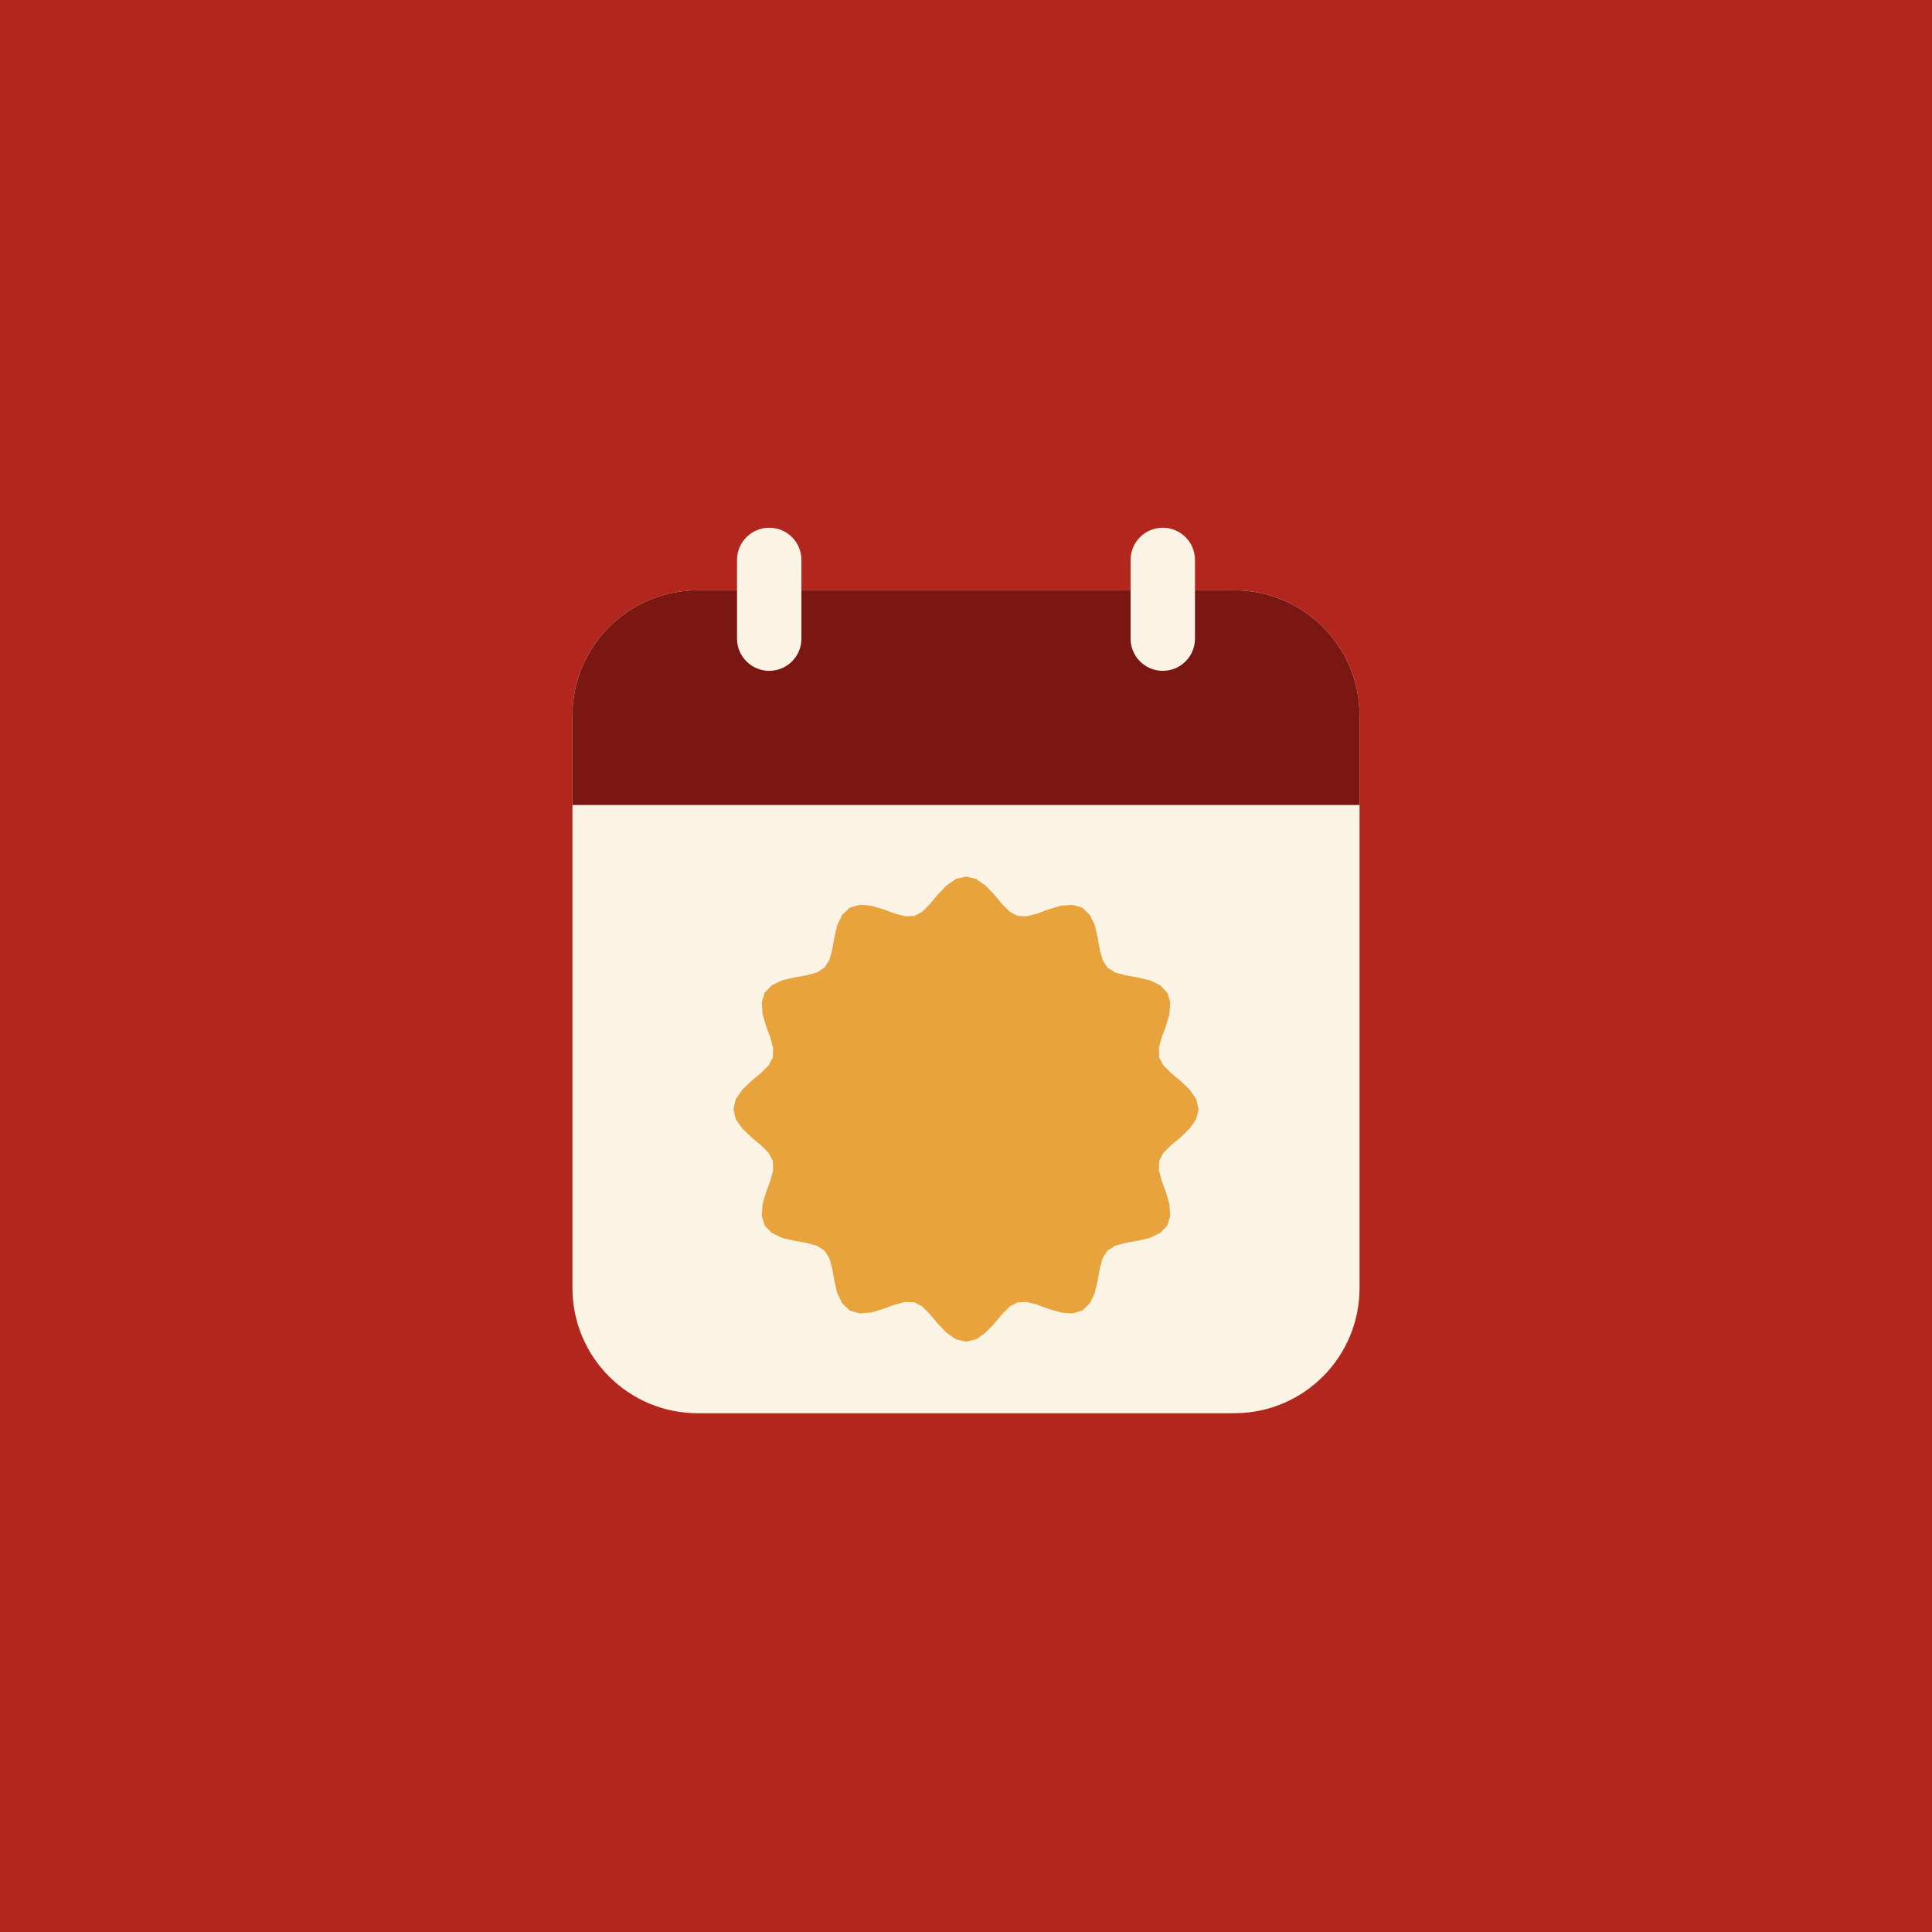
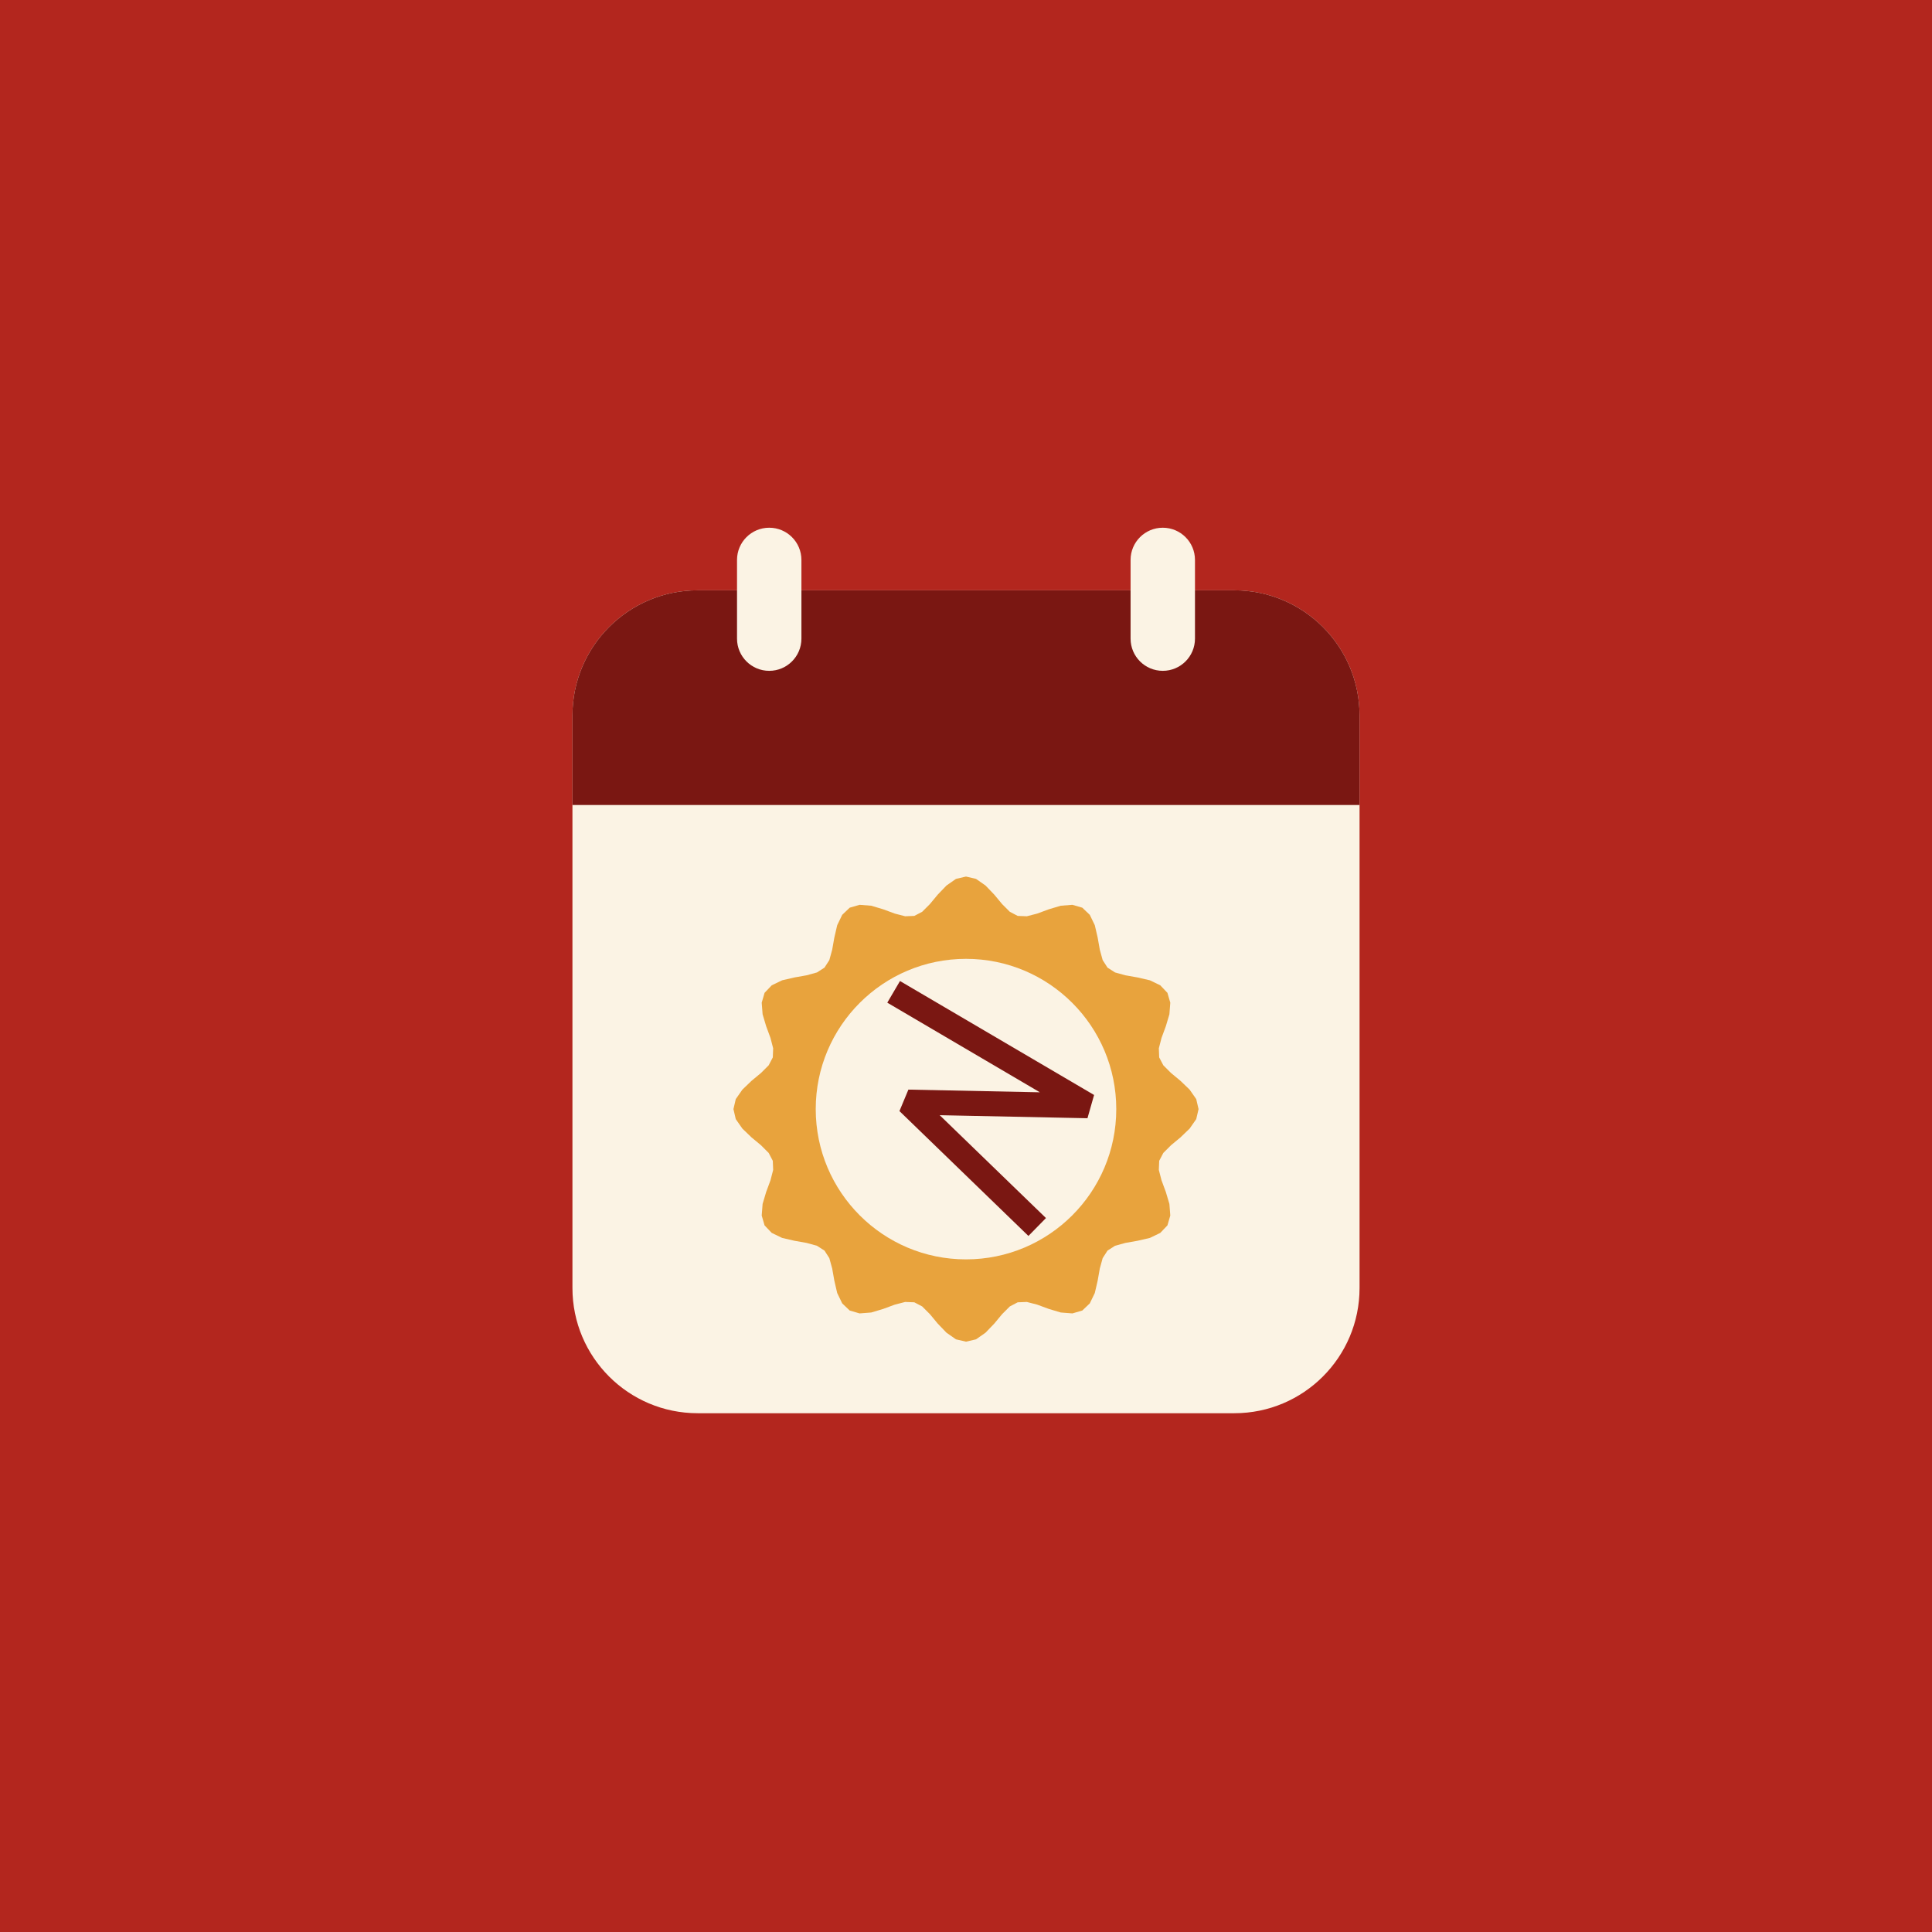
<svg xmlns="http://www.w3.org/2000/svg" viewBox="0 0 108 108">
  <rect width="108" height="108" fill="#B3261E" />
  <path d="M39.00,33.00H69.00A7.0,7.0 0,0 1 76.00,40.00V72.00A7.0,7.0 0,0 1 69.00,79.00H39.00A7.0,7.0 0,0 1 32.00,72.00V40.00A7.0,7.0 0,0 1 39.00,33.00Z" fill="#FBF3E4" />
  <path d="M39.00,33.00H69.00A7.0,7.0 0,0 1 76.00,40.00V45.00H32.00V40.00A7.0,7.0 0,0 1 39.00,33.00Z" fill="#7A1712" />
  <path d="M43.00,29.50H43.00A1.8,1.8 0,0 1 44.80,31.30V35.70A1.8,1.8 0,0 1 43.00,37.50H43.00A1.8,1.8 0,0 1 41.20,35.70V31.30A1.8,1.8 0,0 1 43.00,29.50ZM65.00,29.50H65.00A1.8,1.8 0,0 1 66.80,31.30V35.70A1.8,1.8 0,0 1 65.00,37.50H65.00A1.8,1.8 0,0 1 63.20,35.70V31.30A1.8,1.8 0,0 1 65.00,29.50Z" fill="#FBF3E4" />
  <path d="M54.00,49.00L54.56,49.13L55.09,49.50L55.58,50.01L56.02,50.54L56.45,50.97L56.89,51.20L57.40,51.22L57.98,51.07L58.63,50.83L59.30,50.63L59.95,50.58L60.50,50.74L60.92,51.14L61.20,51.72L61.36,52.41L61.48,53.09L61.64,53.67L61.91,54.09L62.33,54.36L62.91,54.52L63.59,54.64L64.28,54.80L64.86,55.08L65.26,55.50L65.42,56.05L65.37,56.70L65.17,57.37L64.93,58.02L64.78,58.60L64.80,59.11L65.03,59.55L65.46,59.98L65.99,60.42L66.50,60.91L66.87,61.44L67.00,62.00L66.87,62.56L66.50,63.09L65.99,63.58L65.46,64.02L65.03,64.45L64.80,64.89L64.78,65.40L64.93,65.98L65.17,66.63L65.37,67.30L65.42,67.95L65.26,68.50L64.86,68.92L64.28,69.20L63.59,69.36L62.91,69.48L62.33,69.64L61.91,69.91L61.64,70.33L61.48,70.91L61.36,71.59L61.20,72.28L60.92,72.86L60.50,73.26L59.95,73.42L59.30,73.37L58.63,73.17L57.98,72.93L57.40,72.78L56.89,72.80L56.45,73.03L56.02,73.46L55.58,73.99L55.09,74.50L54.56,74.87L54.00,75.00L53.44,74.87L52.91,74.50L52.42,73.99L51.98,73.46L51.55,73.03L51.11,72.80L50.60,72.78L50.02,72.93L49.37,73.17L48.70,73.37L48.05,73.42L47.50,73.26L47.08,72.86L46.80,72.28L46.64,71.59L46.52,70.91L46.36,70.33L46.09,69.91L45.67,69.64L45.09,69.48L44.41,69.36L43.72,69.20L43.14,68.92L42.74,68.50L42.58,67.95L42.63,67.30L42.83,66.63L43.07,65.98L43.22,65.40L43.20,64.89L42.97,64.45L42.54,64.02L42.01,63.58L41.50,63.09L41.13,62.56L41.00,62.00L41.13,61.44L41.50,60.91L42.01,60.42L42.54,59.98L42.97,59.55L43.20,59.11L43.22,58.60L43.07,58.02L42.83,57.37L42.63,56.70L42.58,56.05L42.74,55.50L43.14,55.08L43.72,54.80L44.41,54.64L45.09,54.52L45.67,54.36L46.09,54.09L46.36,53.67L46.52,53.09L46.64,52.41L46.80,51.72L47.08,51.14L47.50,50.74L48.05,50.58L48.70,50.63L49.37,50.83L50.02,51.07L50.60,51.22L51.11,51.20L51.55,50.97L51.98,50.54L52.42,50.01L52.91,49.50L53.44,49.13Z" fill="#E8A33D" />
+   <path d="M45.60,62.00A8.40,8.40 0,1 1 62.40,62.00A8.40,8.40 0,1 1 45.60,62.00Z" fill="#FBF3E4" />
+   <path d="M49.60,56.05L58.13,61.06L50.78,60.91L50.28,62.11L57.49,69.09L58.47,68.09L52.53,62.34L60.79,62.51L61.16,61.21L50.31,54.84Z" fill="#7A1712" />
</svg>
